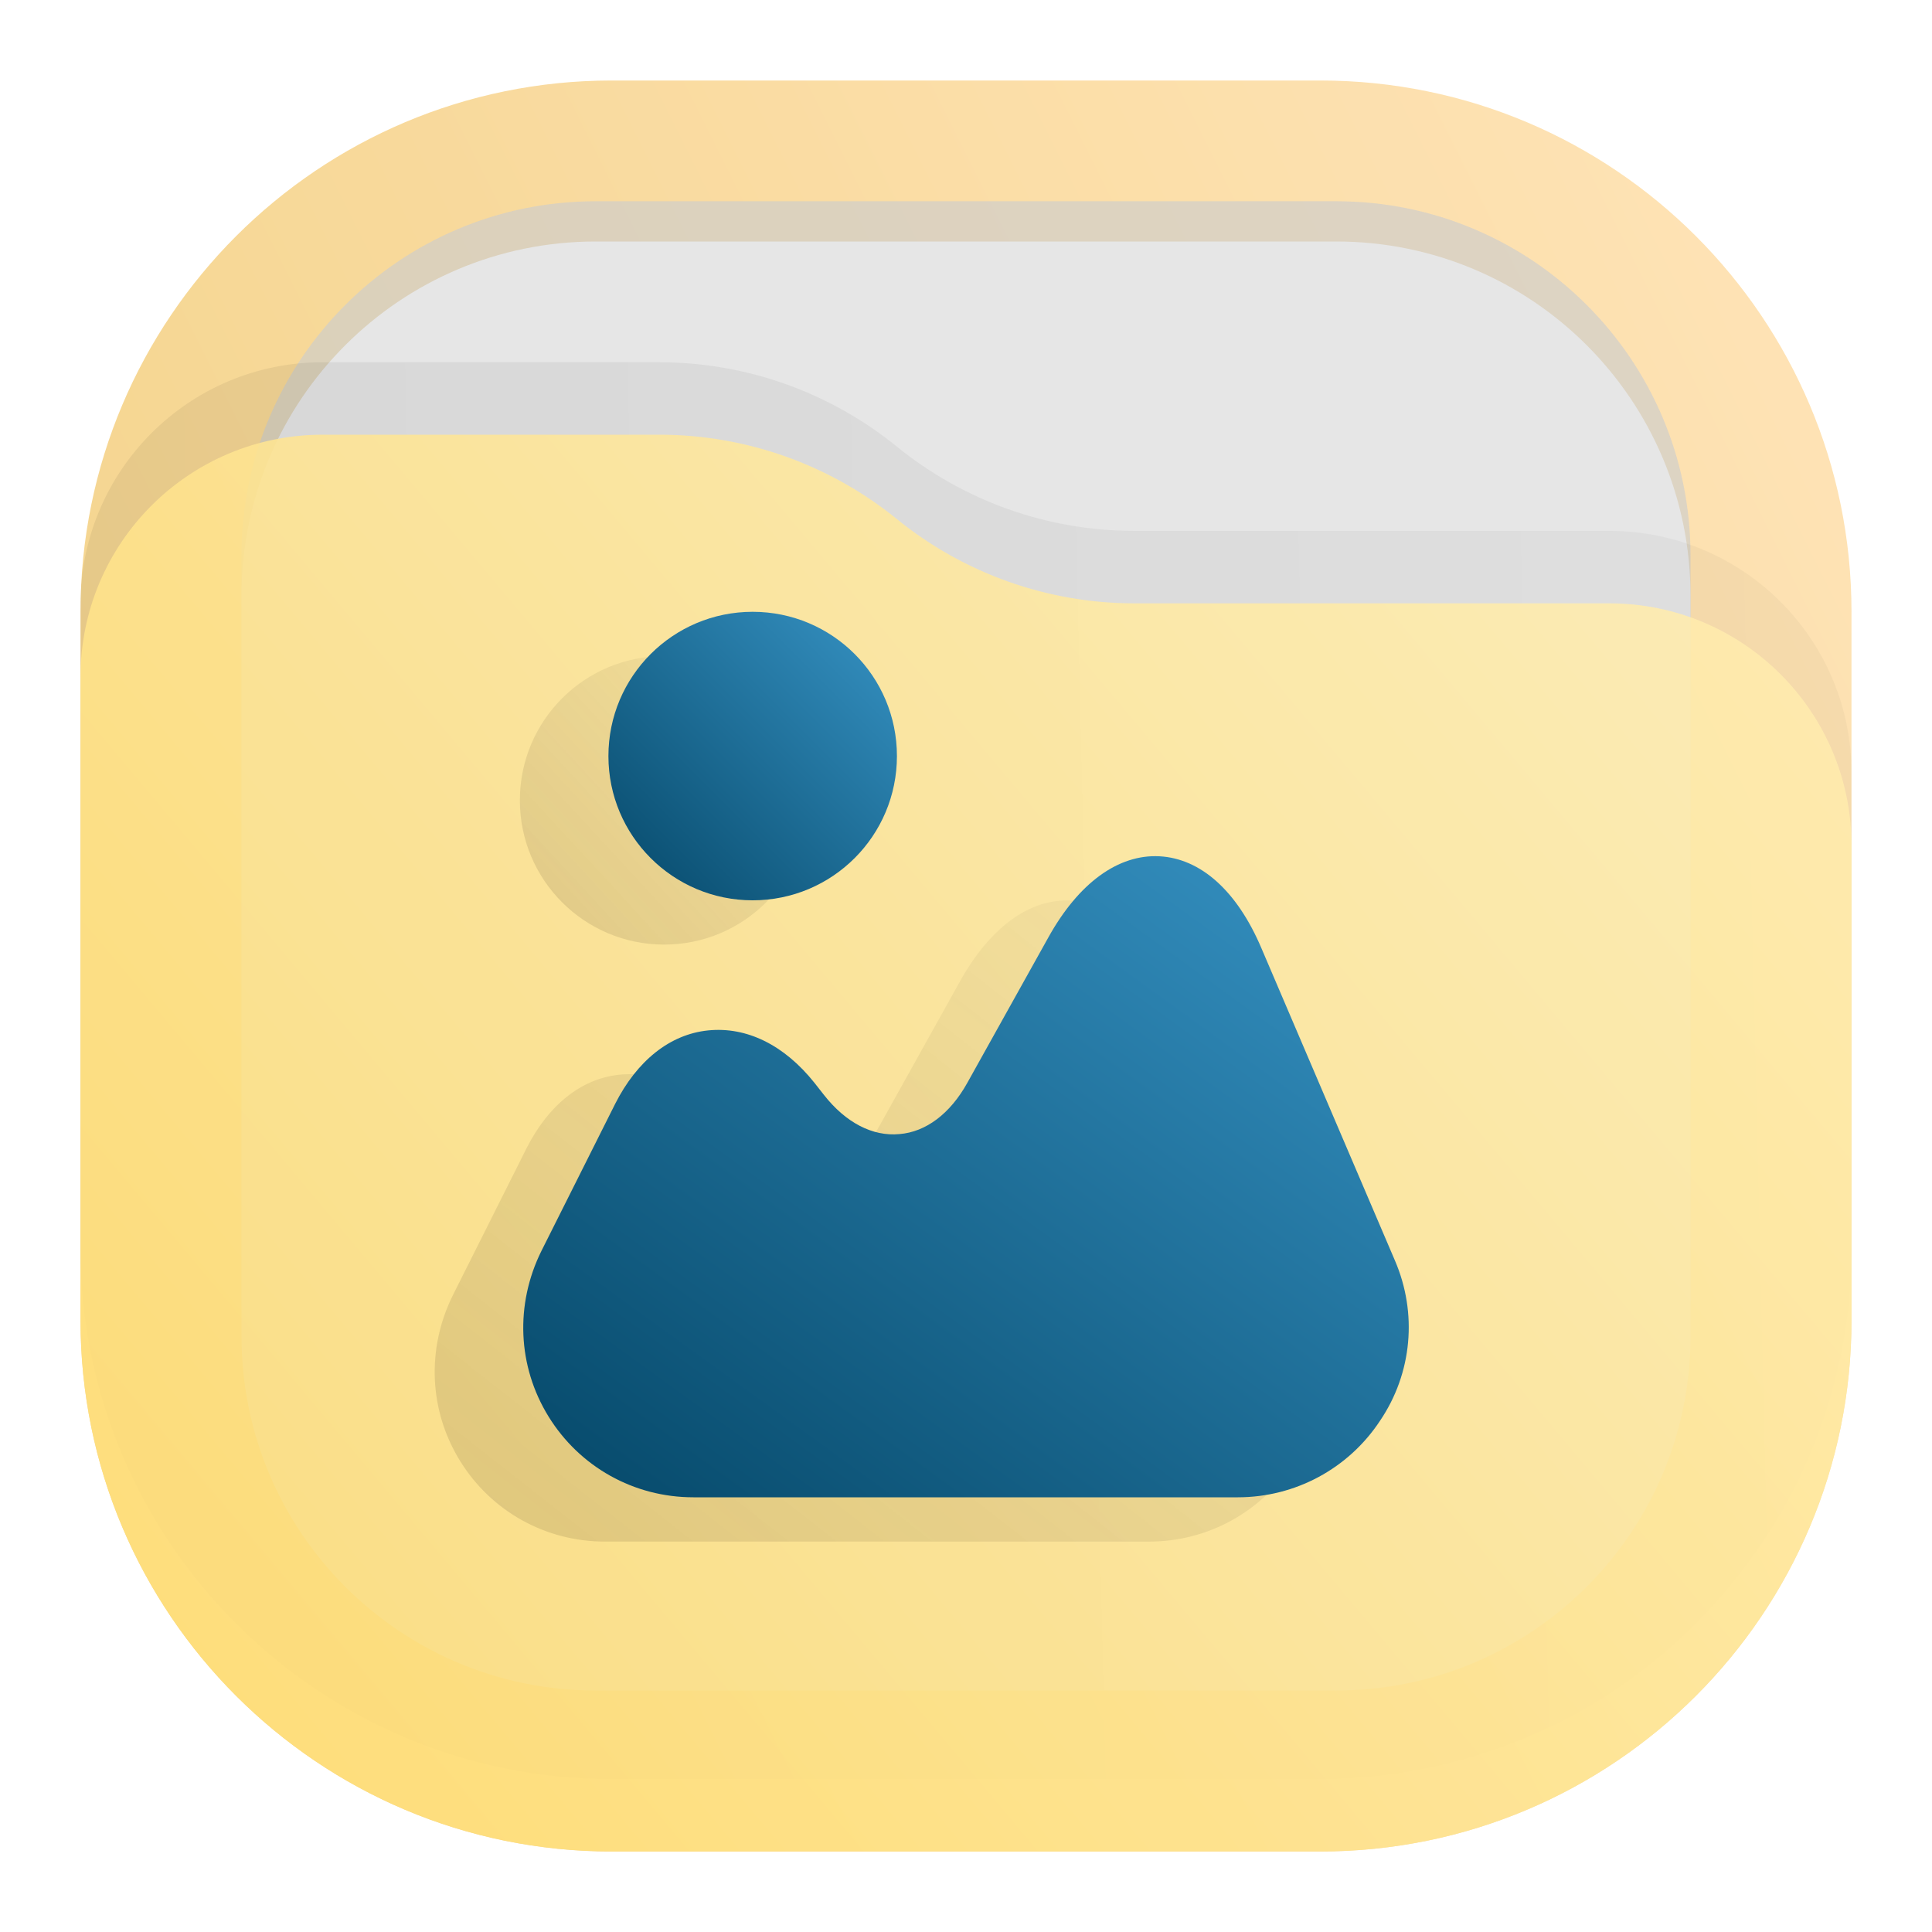
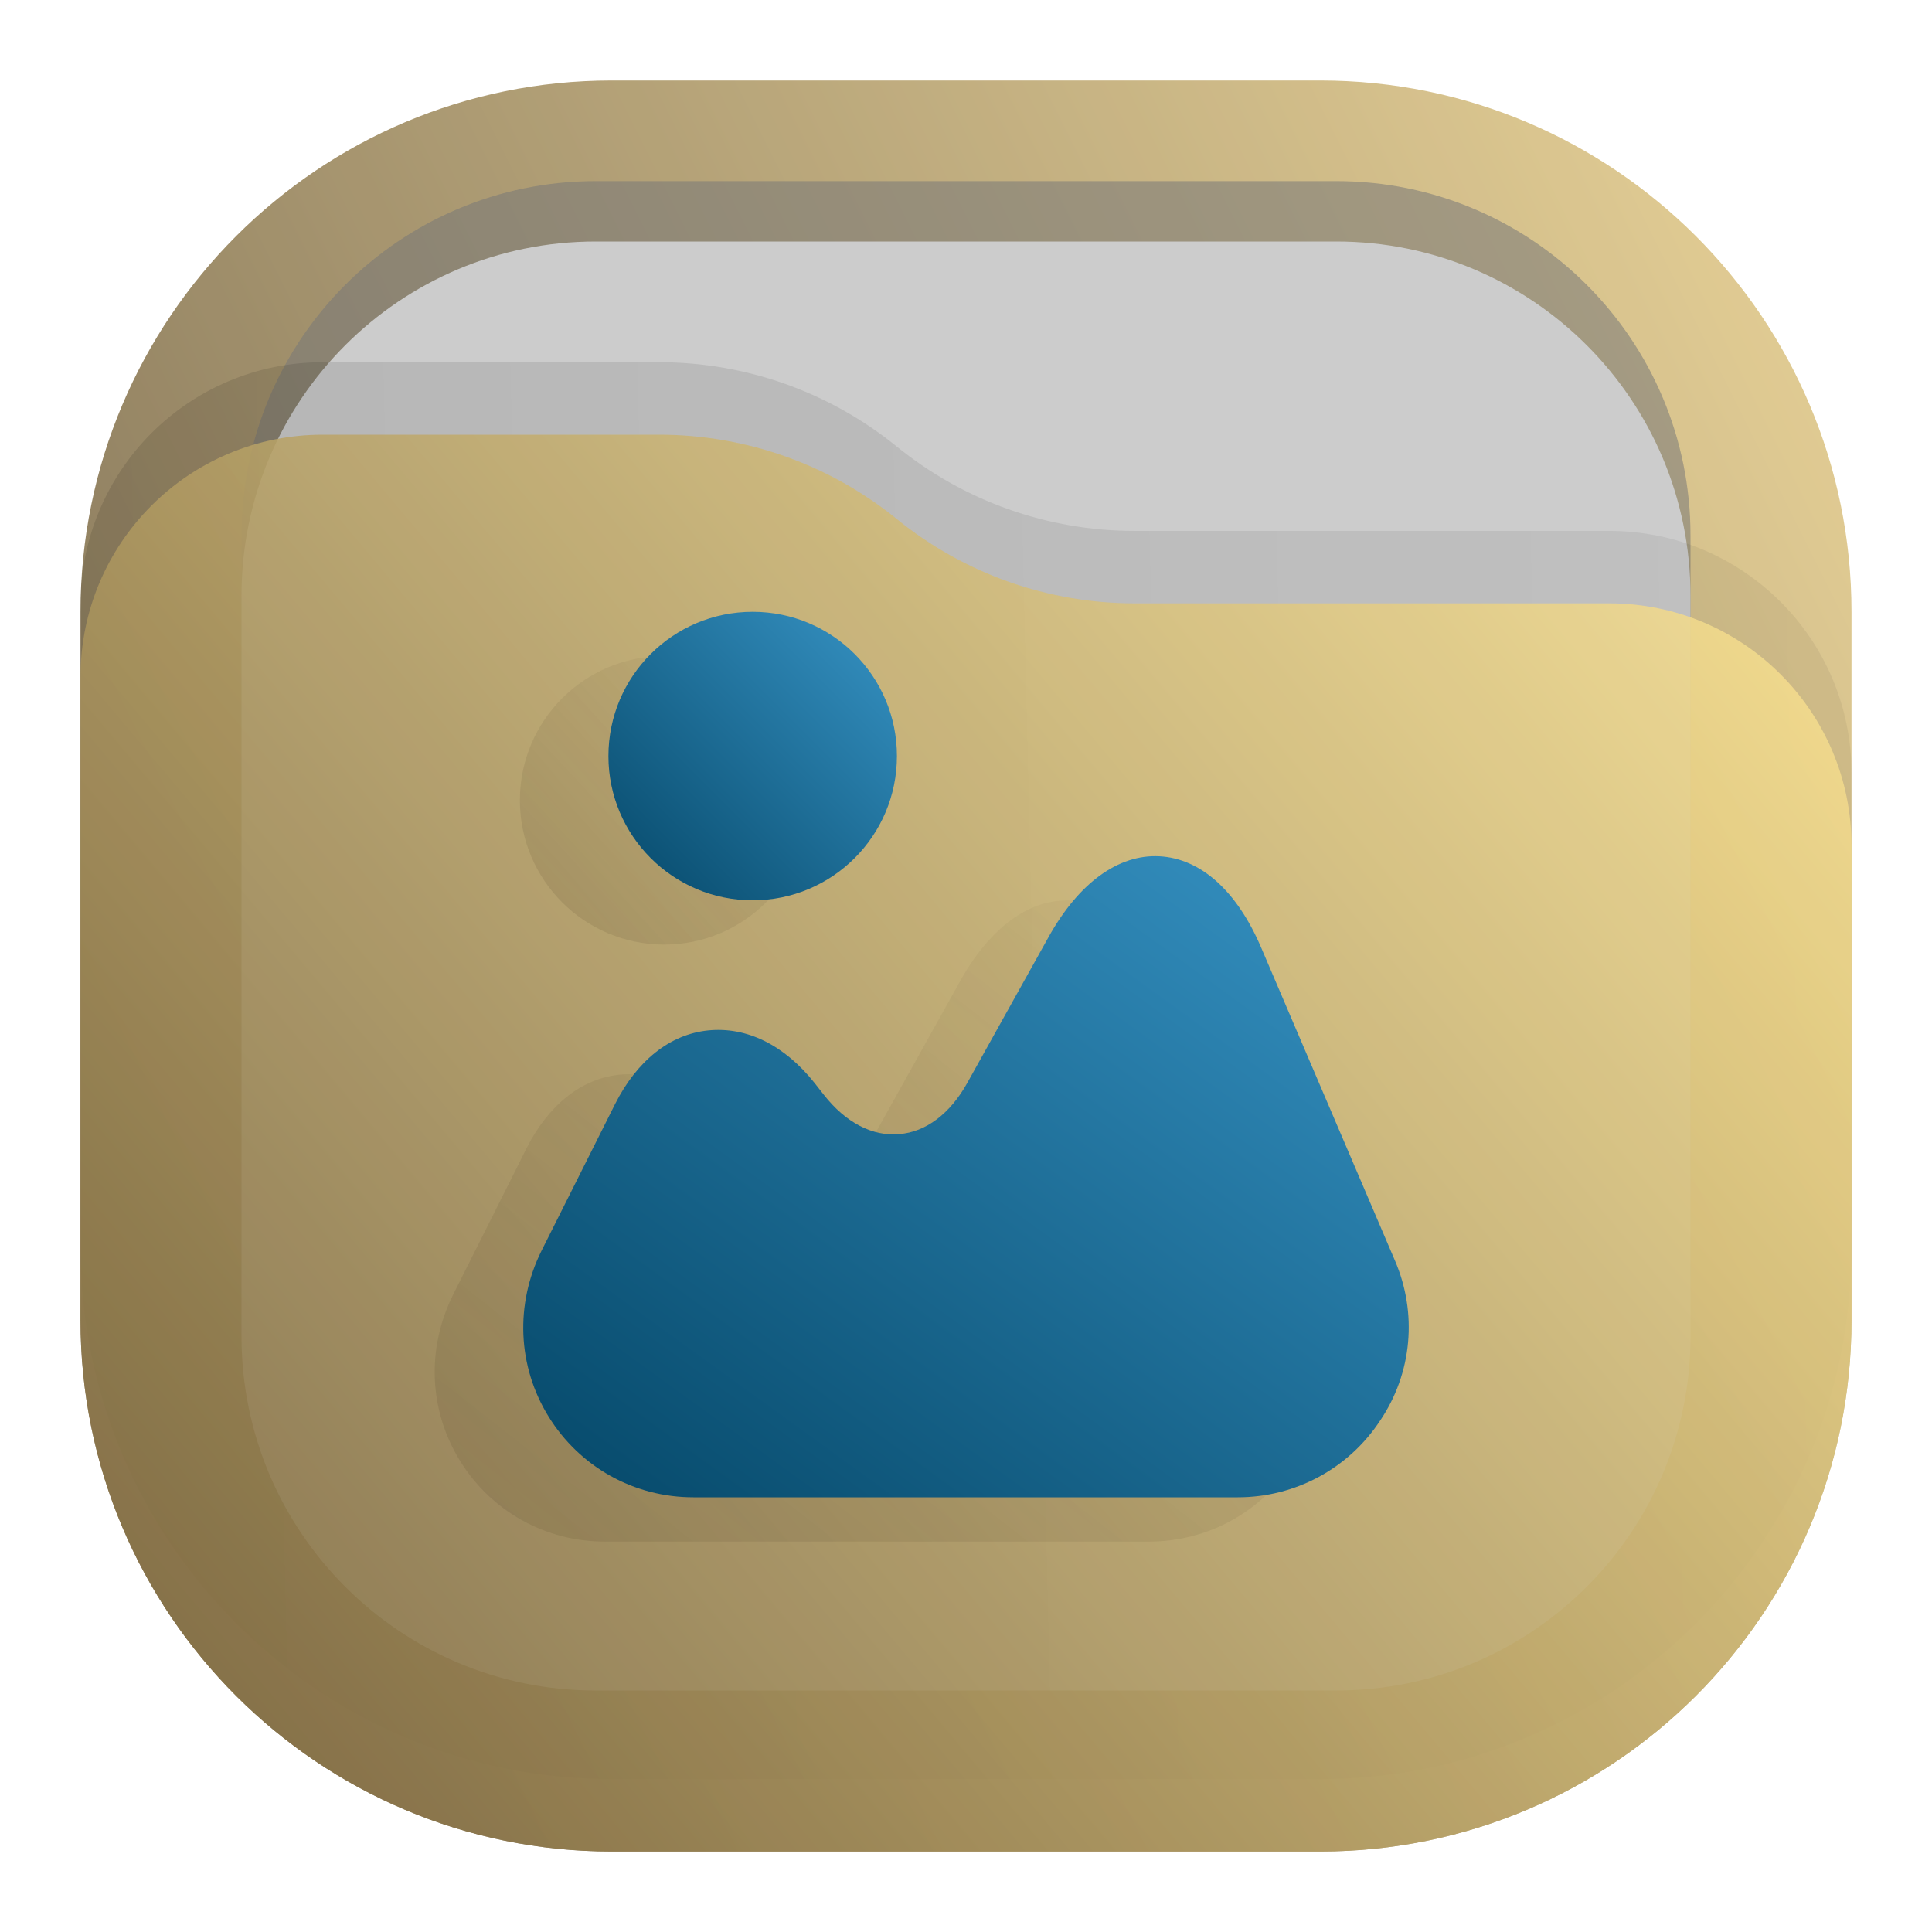
<svg xmlns="http://www.w3.org/2000/svg" width="24" height="24" viewBox="0 0 24 24" fill="none">
-   <rect opacity="0.875" x="1" y="1" width="22" height="22" rx="6.6" fill="url(#paint0_linear_202_66)" />
-   <rect opacity="0.75" x="3" y="2.5" width="18" height="18" rx="4.4" fill="#CCCCCC" fill-opacity="0.875" />
-   <rect x="3" y="3" width="18" height="18" rx="4.4" fill="#E6E6E6" />
-   <path opacity="0.125" d="M1 7.508C1 5.847 2.347 4.5 4.008 4.5H8.19C9.265 4.5 10.307 4.87 11.141 5.548V5.548C11.975 6.225 13.016 6.595 14.091 6.595H19.992C21.653 6.595 23 7.942 23 9.603V15.5C23 19.145 20.045 22.1 16.4 22.1H7.6C3.955 22.1 1 19.145 1 15.5V7.508Z" fill="url(#paint1_linear_202_66)" fill-opacity="0.5" />
+   <rect opacity="0.812" x="1" y="1" width="22" height="22" rx="6.6" fill="url(#paint0_linear_202_66)" />
+   <rect opacity="0.625" x="3" y="2.25" width="18" height="18" rx="4.4" fill="#777777" fill-opacity="0.875" />
+   <rect x="3" y="3" width="18" height="18" rx="4.4" fill="#CCCCCC" />
+   <path opacity="0.125" d="M1 7.508C1 5.847 2.347 4.5 4.008 4.5H8.19C9.265 4.5 10.307 4.87 11.141 5.548V5.548C11.975 6.225 13.016 6.595 14.091 6.595H19.992C21.653 6.595 23 7.942 23 9.603V15.5C23 19.145 20.045 22.1 16.4 22.1H7.6C3.955 22.1 1 19.145 1 15.5V7.508Z" fill="url(#paint1_linear_202_66)" fill-opacity="0.875" />
  <path opacity="0.875" d="M1 8.408C1 6.747 2.347 5.4 4.008 5.4H8.19C9.265 5.4 10.307 5.77 11.141 6.448V6.448C11.975 7.125 13.016 7.495 14.091 7.495H19.992C21.653 7.495 23 8.842 23 10.503V16.4C23 20.045 20.045 23 16.4 23H7.6C3.955 23 1 20.045 1 16.4V8.408Z" fill="url(#paint2_linear_202_66)" />
  <path d="M16.228 16.208L14.569 12.327C14.267 11.617 13.816 11.214 13.302 11.187C12.793 11.161 12.3 11.516 11.923 12.195L10.916 14.002C10.704 14.384 10.402 14.612 10.073 14.639C9.739 14.67 9.405 14.495 9.135 14.151L9.018 14.002C8.642 13.53 8.175 13.303 7.698 13.35C7.221 13.398 6.813 13.727 6.542 14.262L5.625 16.091C5.297 16.754 5.328 17.522 5.715 18.148C6.102 18.774 6.776 19.15 7.513 19.15H14.277C14.988 19.15 15.65 18.795 16.043 18.201C16.445 17.607 16.509 16.86 16.228 16.208Z" fill="url(#paint3_linear_202_66)" fill-opacity="0.5" />
  <path d="M8.25 11.734C9.24 11.734 10.042 10.931 10.042 9.942C10.042 8.952 9.24 8.15 8.25 8.15C7.26 8.15 6.458 8.952 6.458 9.942C6.458 10.931 7.26 11.734 8.25 11.734Z" fill="url(#paint4_linear_202_66)" fill-opacity="0.5" />
  <path d="M17.328 15.658L15.669 11.777C15.367 11.067 14.916 10.664 14.402 10.637C13.893 10.611 13.4 10.966 13.023 11.645L12.016 13.452C11.804 13.834 11.502 14.062 11.173 14.088C10.839 14.12 10.505 13.945 10.235 13.601L10.118 13.452C9.742 12.98 9.275 12.752 8.798 12.8C8.321 12.848 7.913 13.177 7.642 13.712L6.725 15.541C6.397 16.204 6.428 16.972 6.815 17.598C7.202 18.224 7.876 18.6 8.613 18.6H15.377C16.088 18.6 16.75 18.245 17.142 17.651C17.545 17.057 17.609 16.31 17.328 15.658Z" fill="url(#paint5_linear_202_66)" />
  <path d="M9.35 11.184C10.34 11.184 11.142 10.382 11.142 9.392C11.142 8.402 10.34 7.6 9.35 7.6C8.36 7.6 7.558 8.402 7.558 9.392C7.558 10.382 8.36 11.184 9.35 11.184Z" fill="url(#paint6_linear_202_66)" />
  <defs>
    <linearGradient id="paint0_linear_202_66" x1="23" y1="1" x2="1" y2="12" gradientUnits="userSpaceOnUse">
-       <stop stop-color="#FFE0AE" />
-       <stop offset="1" stop-color="#F3CE7D" />
+       <stop stop-color="#E3C880" />
+       <stop offset="1" stop-color="#6F5C38" />
    </linearGradient>
    <linearGradient id="paint1_linear_202_66" x1="23" y1="9" x2="1.012" y2="9.521" gradientUnits="userSpaceOnUse">
      <stop stop-opacity="0.5" />
      <stop offset="1" />
    </linearGradient>
    <linearGradient id="paint2_linear_202_66" x1="23" y1="5.4" x2="1.429" y2="23.512" gradientUnits="userSpaceOnUse">
-       <stop stop-color="#FFEEB4" />
-       <stop offset="1" stop-color="#FFDD73" />
+       <stop stop-color="#FFE795" />
+       <stop offset="1" stop-color="#7A653E" />
    </linearGradient>
    <linearGradient id="paint3_linear_202_66" x1="4.3" y1="19.548" x2="14.387" y2="6.687" gradientUnits="userSpaceOnUse">
      <stop stop-color="#54452A" stop-opacity="0.35" />
      <stop offset="1" stop-color="#54452A" stop-opacity="0" />
    </linearGradient>
    <linearGradient id="paint4_linear_202_66" x1="6.1" y1="11.913" x2="10.759" y2="7.613" gradientUnits="userSpaceOnUse">
      <stop stop-color="#54452A" stop-opacity="0.35" />
      <stop offset="1" stop-color="#54452A" stop-opacity="0" />
    </linearGradient>
    <linearGradient id="paint5_linear_202_66" x1="18.6" y1="9.839" x2="9.521" y2="22.38" gradientUnits="userSpaceOnUse">
      <stop stop-color="#3C9BCE" />
      <stop offset="1" stop-color="#00405F" />
    </linearGradient>
    <linearGradient id="paint6_linear_202_66" x1="11.5" y1="7.242" x2="7.2" y2="11.542" gradientUnits="userSpaceOnUse">
      <stop stop-color="#3C9BCE" />
      <stop offset="1" stop-color="#00405F" />
    </linearGradient>
  </defs>
</svg>
